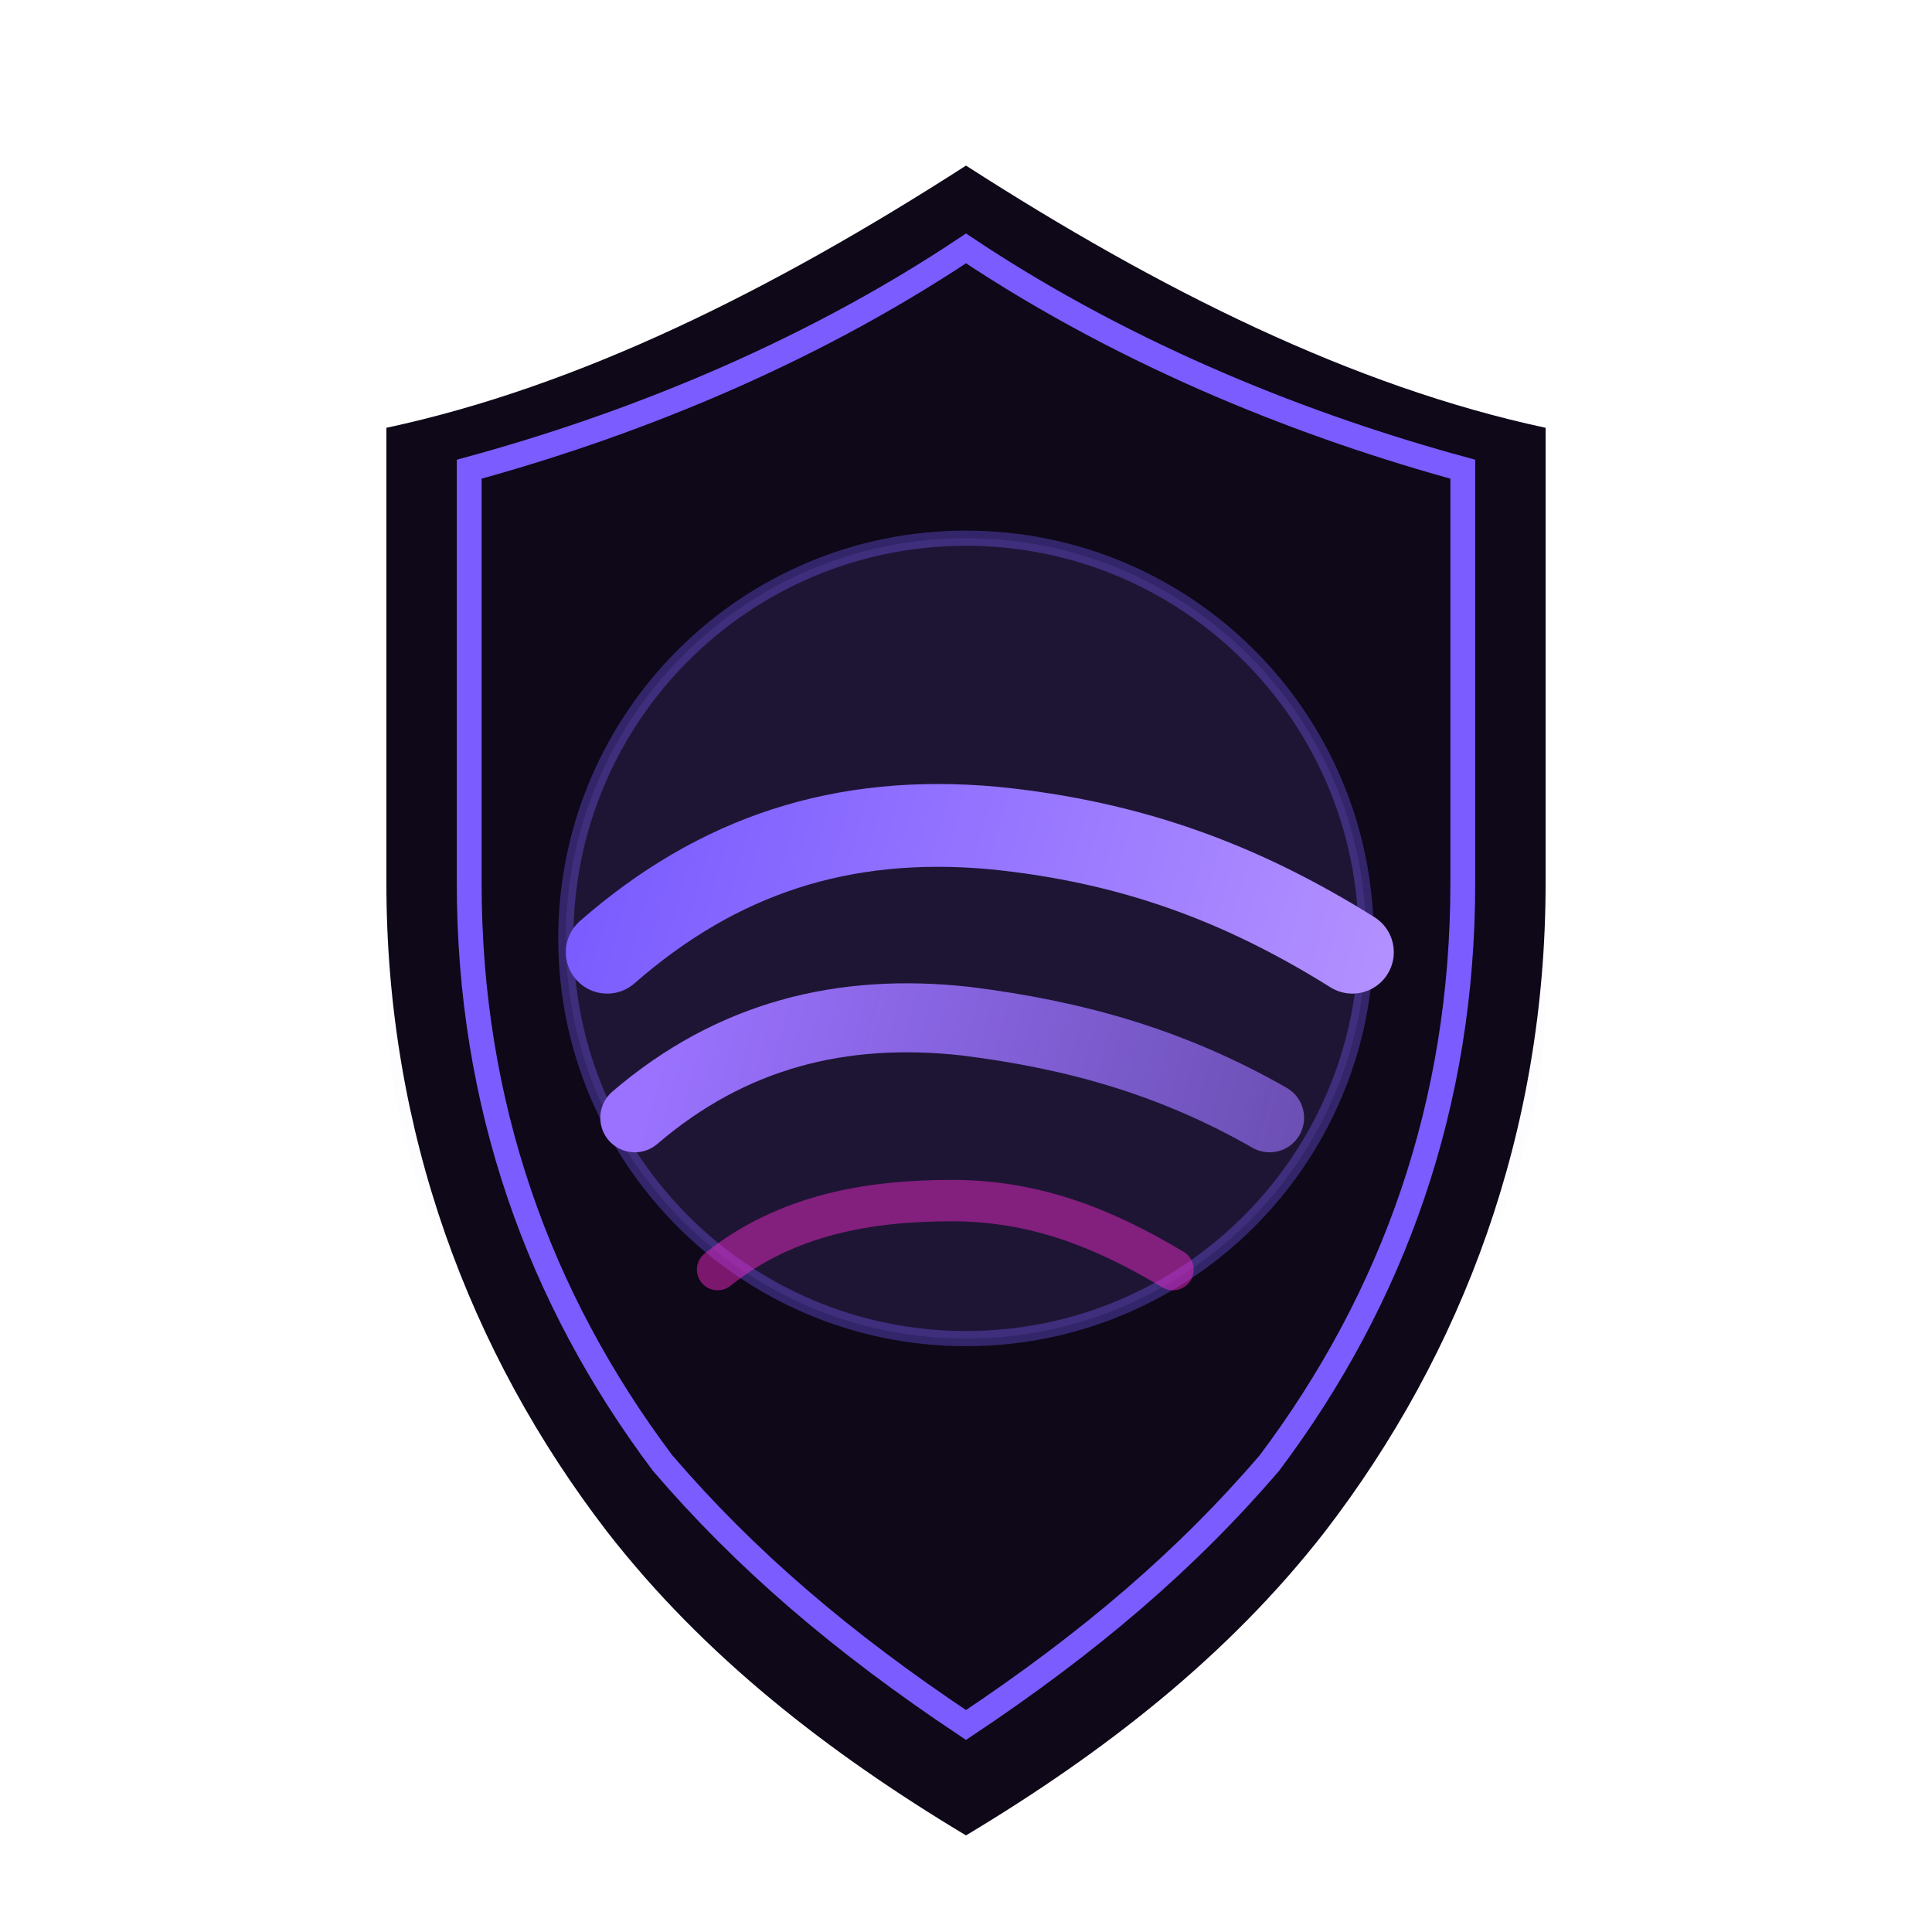
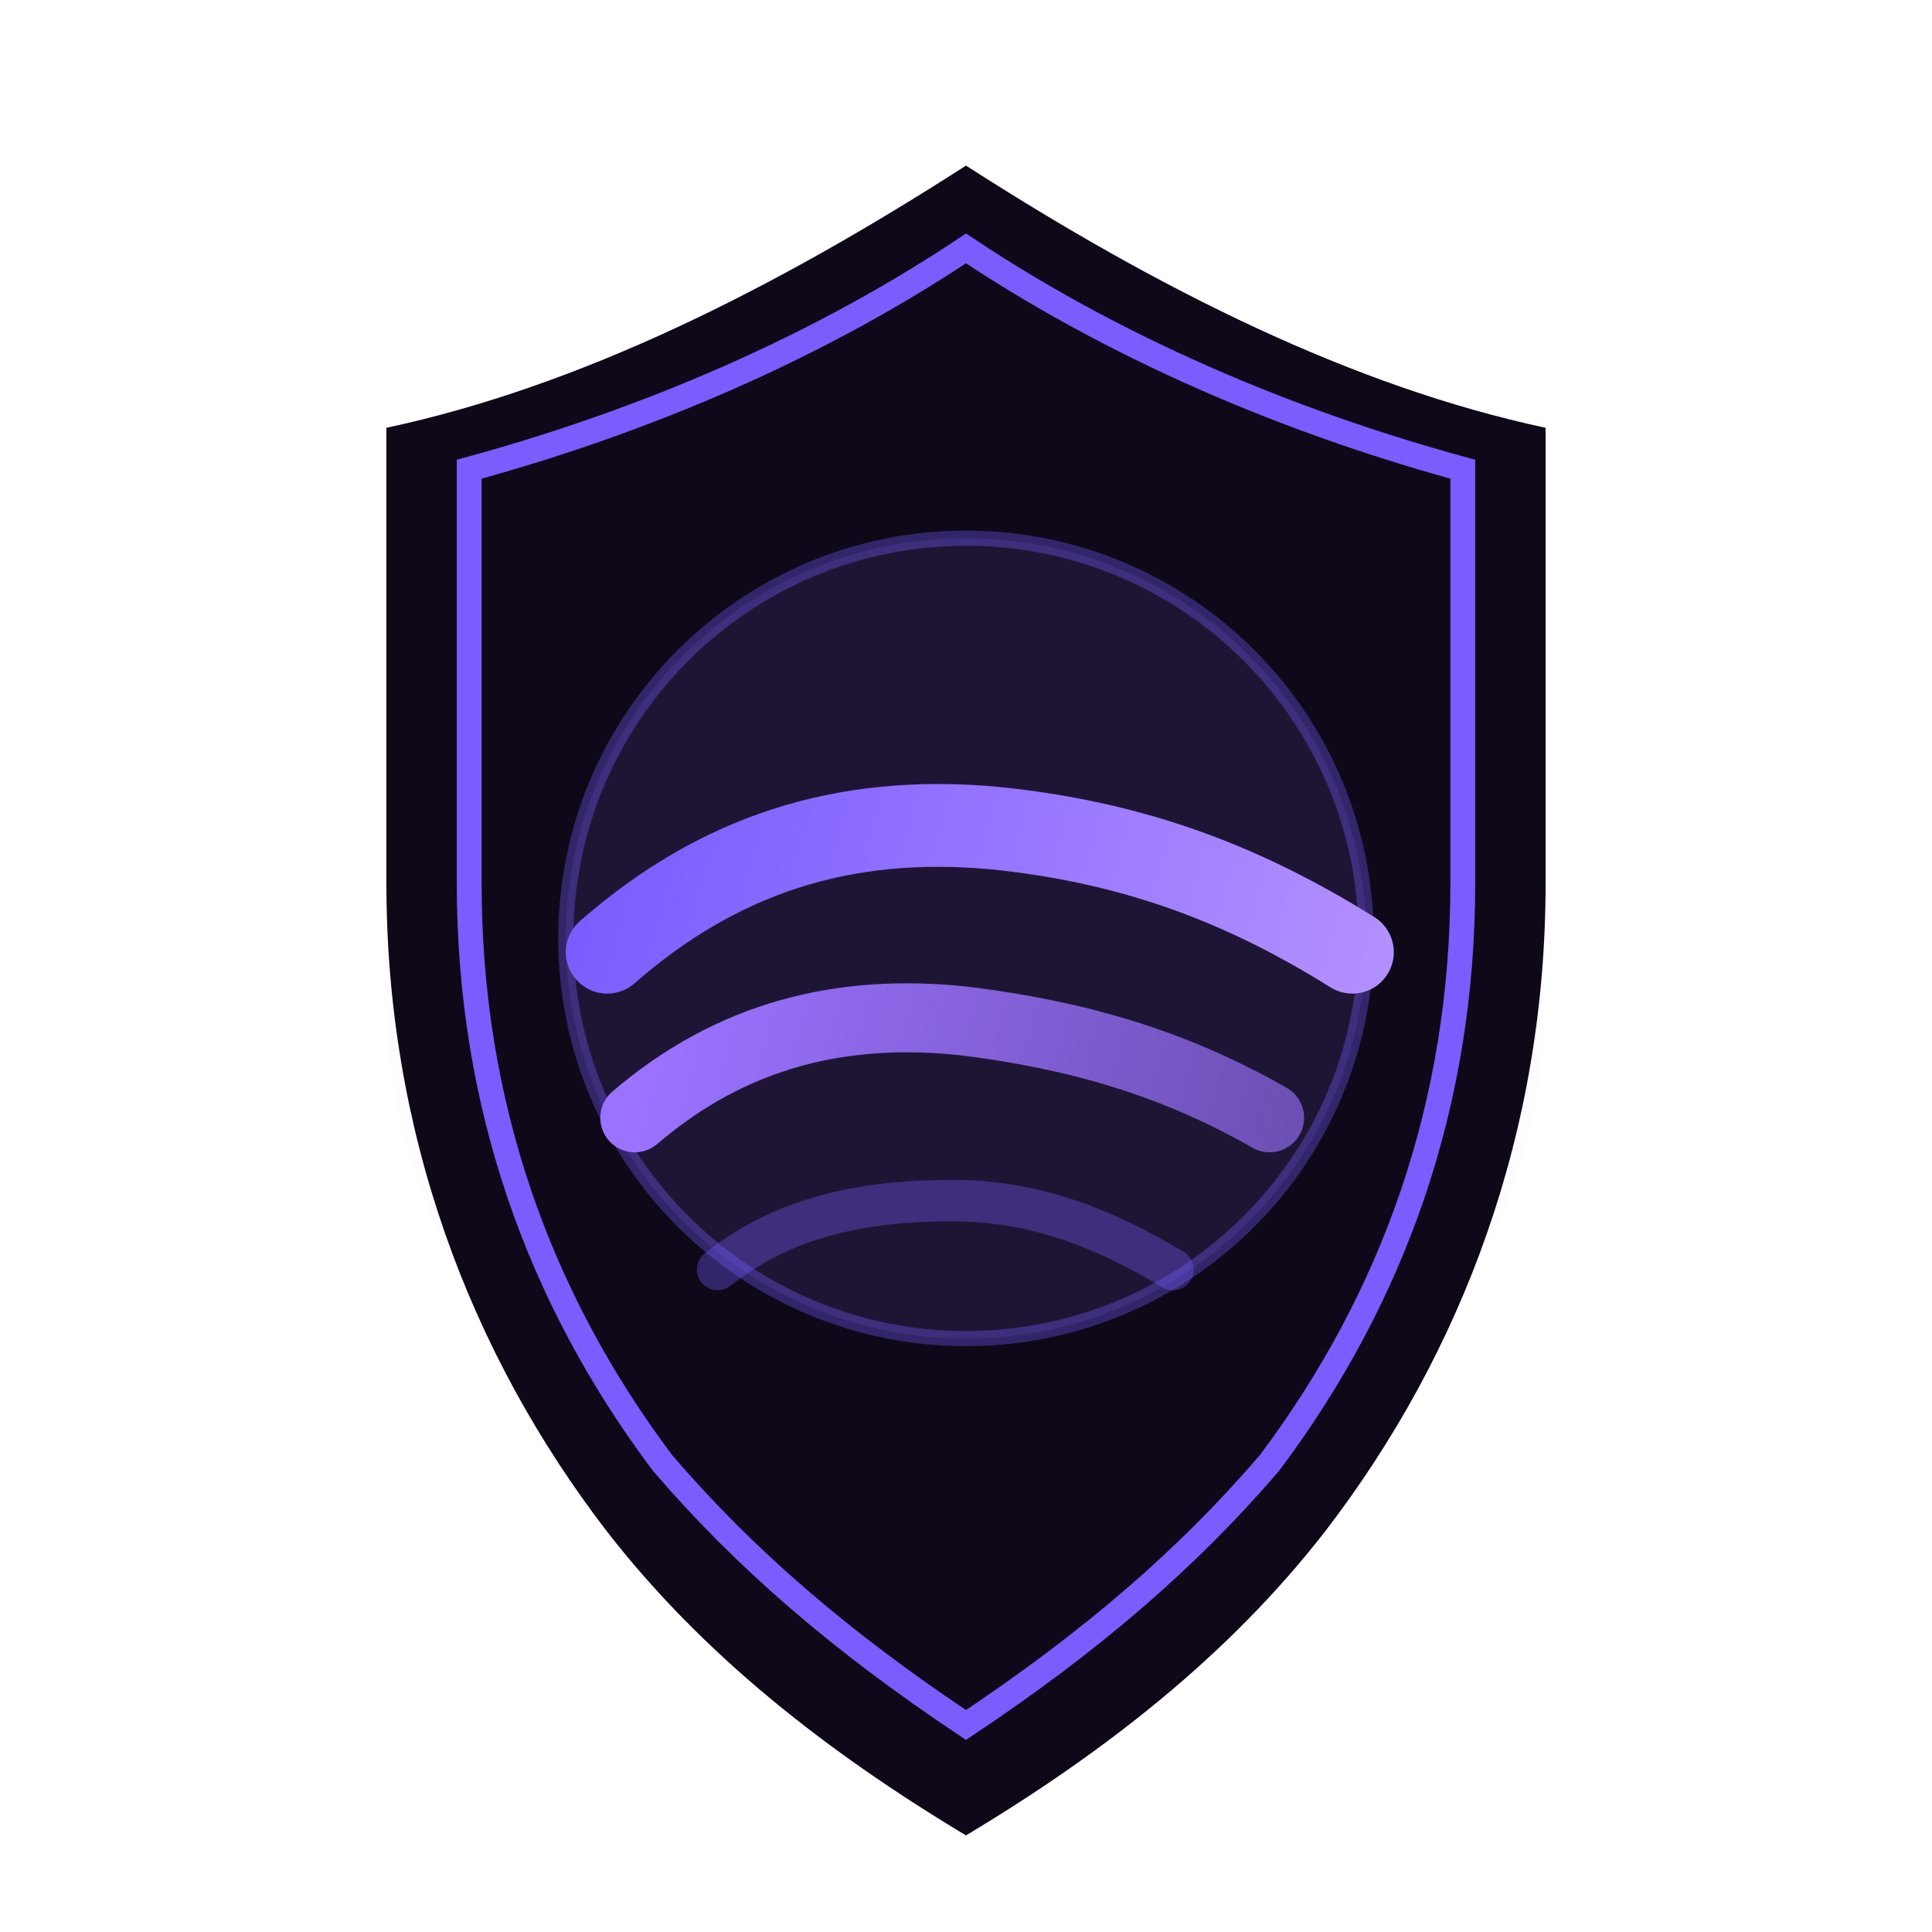
<svg xmlns="http://www.w3.org/2000/svg" width="512" height="512" viewBox="0 0 140 140" fill="none" role="img" aria-labelledby="sw-title sw-desc">
  <defs>
    <linearGradient id="sw-wave-main" x1="42" y1="64" x2="102" y2="81" gradientUnits="userSpaceOnUse">
      <stop offset="0" stop-color="#7a5cff" />
      <stop offset="1" stop-color="#b794ff" />
    </linearGradient>
    <linearGradient id="sw-wave-accent" x1="47" y1="79" x2="95" y2="92" gradientUnits="userSpaceOnUse">
      <stop offset="0" stop-color="#9a72ff" />
      <stop offset="1" stop-color="#9a72ff" stop-opacity="0.6" />
    </linearGradient>
    <radialGradient id="sw-ambient" cx="0" cy="0" r="1" gradientUnits="userSpaceOnUse" gradientTransform="translate(70 72) rotate(90) scale(48)">
      <stop offset="0" stop-color="#7a5cff" stop-opacity="0.12" />
      <stop offset="1" stop-color="#7a5cff" stop-opacity="0" />
    </radialGradient>
  </defs>
  <circle cx="70" cy="72" r="42" fill="url(#sw-ambient)" />
  <path d="M70 12C56 21 42 28 28 31v33c0 18 6 34 16 47 7 9 16 16 26 22 10-6 19-13 26-22 10-13 16-29 16-47V31c-14-3-28-10-42-19z" fill="#0e0818" />
  <path d="M70 18C58 26 45 31 34 34v30c0 16 5 30 14 42 6 7 13 13 22 19 9-6 16-12 22-19 9-12 14-26 14-42V34c-11-3-24-8-36-16z" fill="none" stroke="#7a5cff" stroke-width="1.8" />
  <circle cx="70" cy="68" r="29" fill="#1e1535" />
  <circle cx="70" cy="68" r="29" fill="none" stroke="#7a5cff" stroke-opacity="0.35" stroke-width="1.1" />
  <path d="M44 69c8-7 17-10 28-9 10 1 18 4 26 9" stroke="url(#sw-wave-main)" stroke-width="6" stroke-linecap="round" />
  <path d="M46 81c7-6 15-8 24-7 8 1 15 3 22 7" stroke="url(#sw-wave-accent)" stroke-width="5" stroke-linecap="round" />
-   <path d="M52 92c5-4 11-5 17-5 6 0 11 2 16 5" stroke="#ff2bd6" stroke-opacity="0.45" stroke-width="3" stroke-linecap="round" />
+   <path d="M52 92c5-4 11-5 17-5 6 0 11 2 16 5" stroke="#7a5cff" stroke-opacity="0.35" stroke-width="3" stroke-linecap="round" />
</svg>
